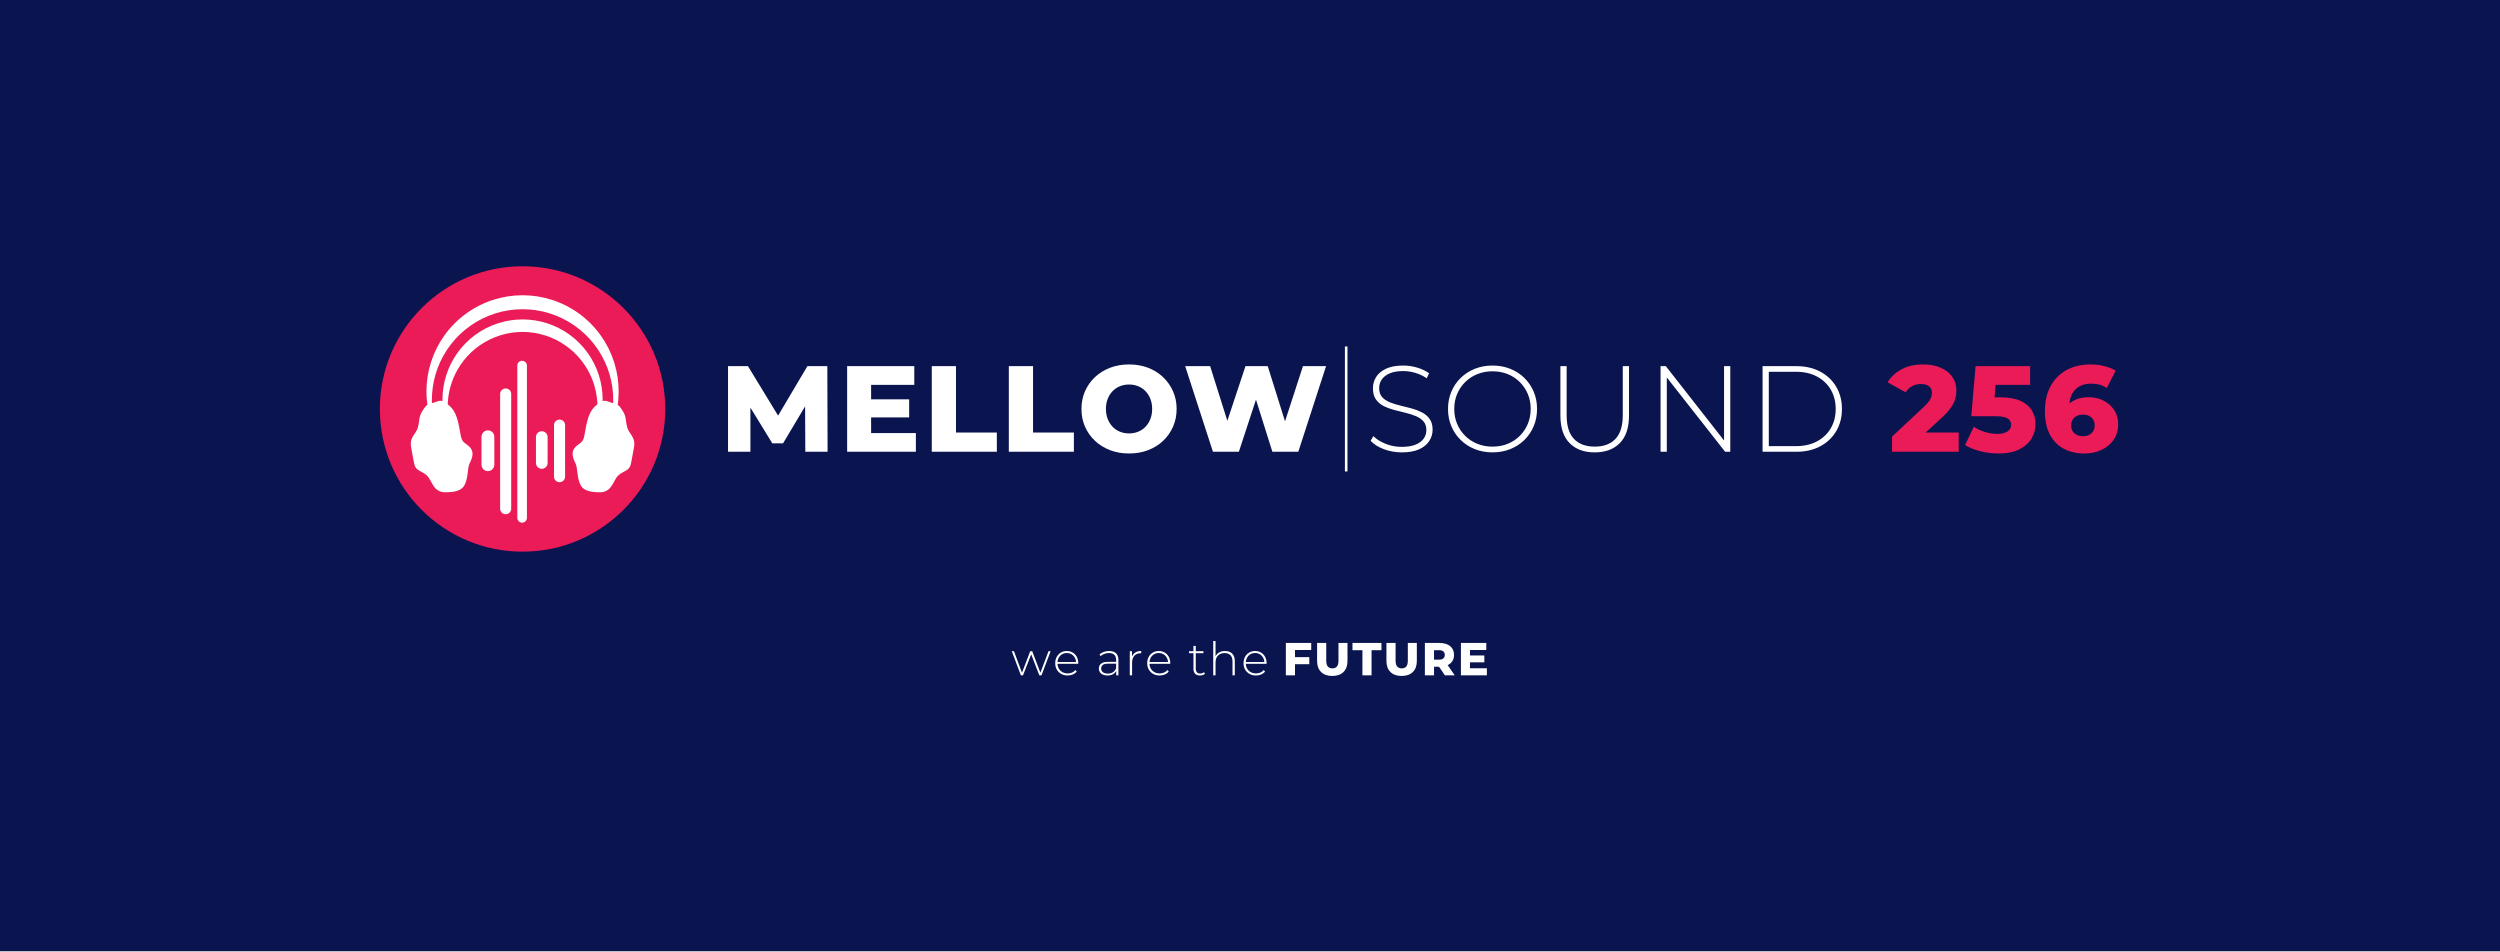
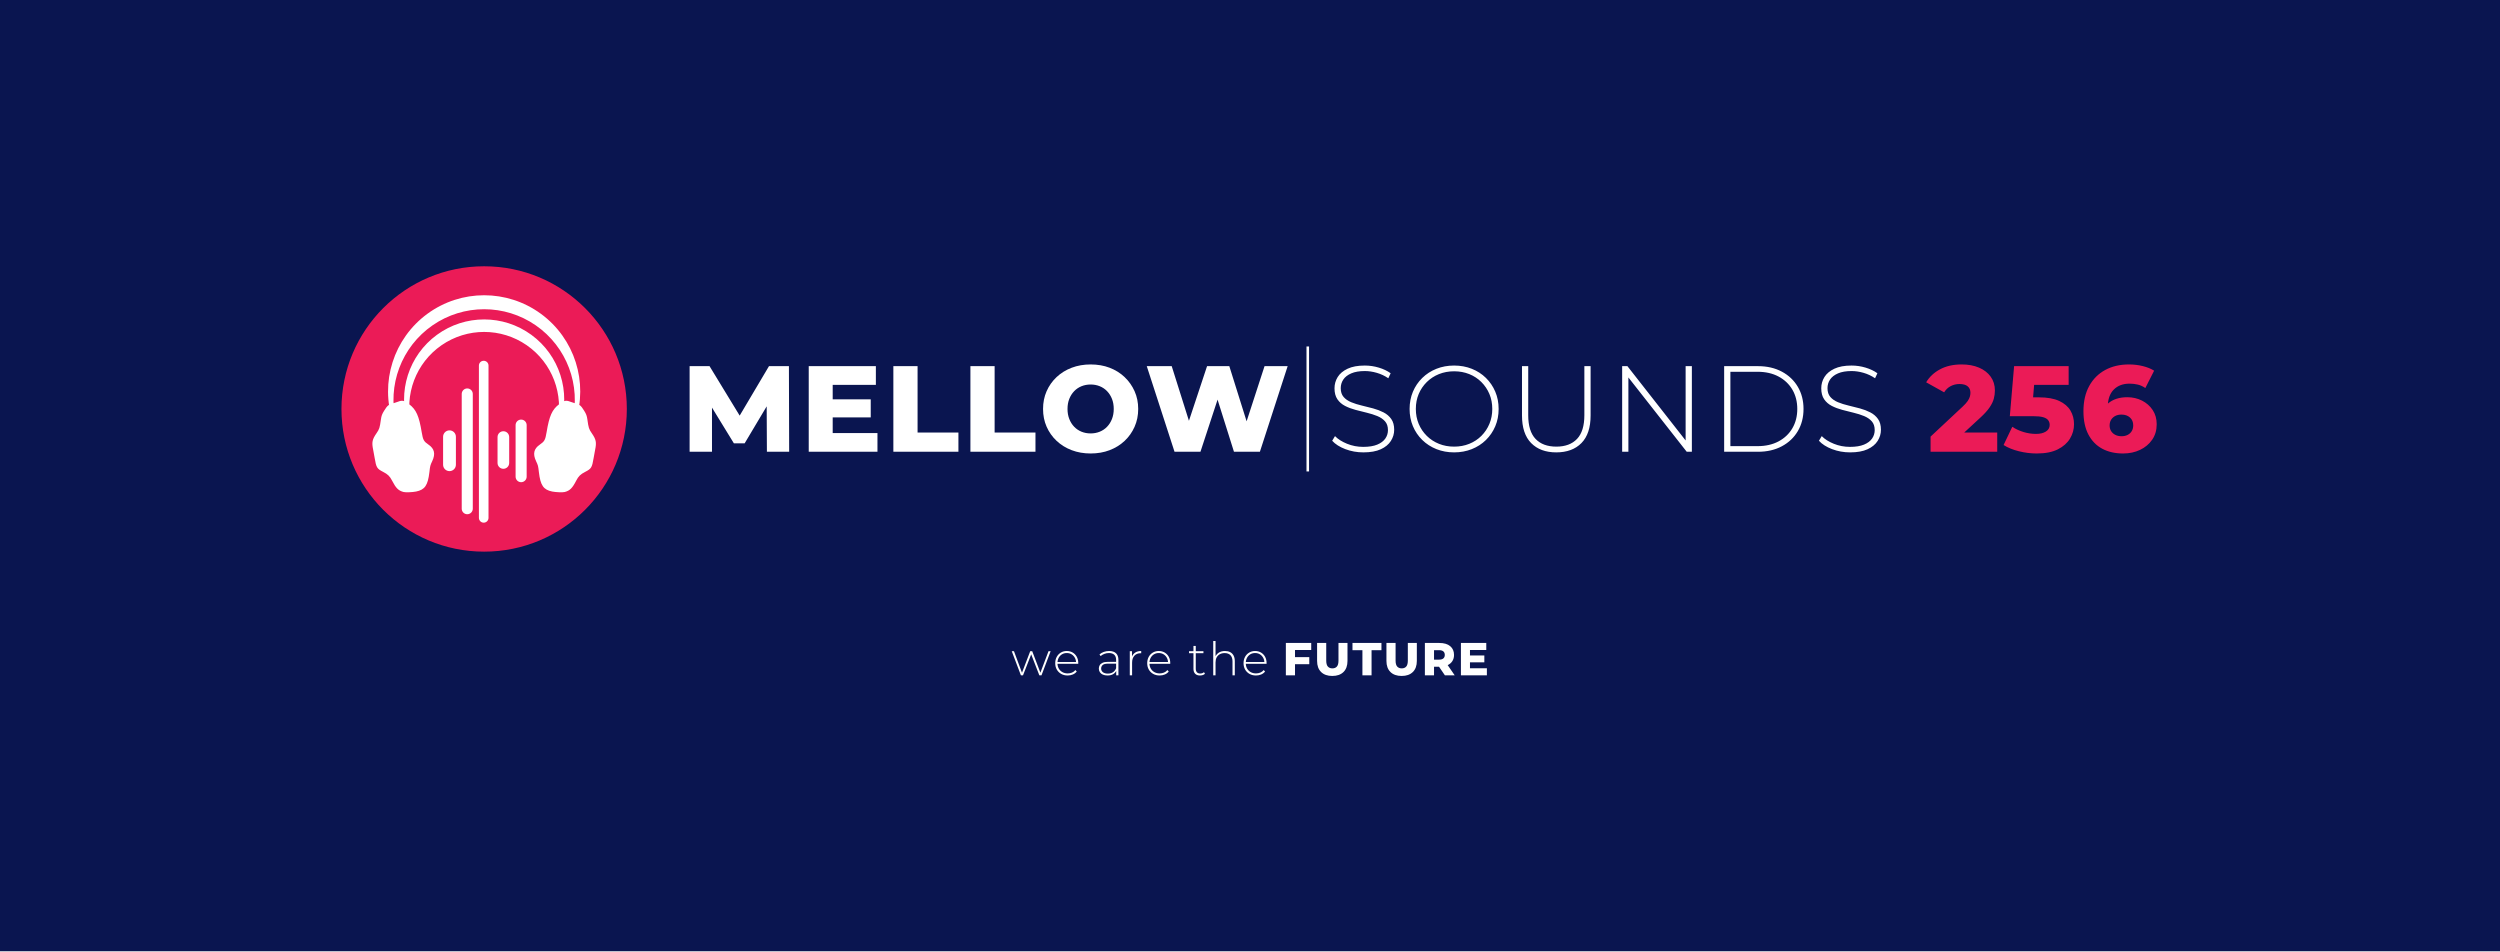
<svg xmlns="http://www.w3.org/2000/svg" viewBox="0 0 1640 624" width="1640" height="624">
  <rect width="1640" height="624" fill="#0A1550" />
-   <g transform="translate(249.2 187.0) scale(0.19102)">
+   <g transform="translate(224.0 187.0) scale(0.19102)">
    <g transform="translate(490 0)">
      <circle cx="0" cy="425.5" r="490" fill="#EB1B57" />
      <path fill="#FFFFFF" fill-rule="nonzero" d="M-312.85 470A330.0 330.0 0 1 1 312.85 470L302.08 470A311.4 311.4 0 1 0 -302.08 470Z M-260.88 480A275.0 275.0 0 1 1 260.88 480L249.66 480A257.2 257.2 0 1 0 -249.66 480Z M-276.7 710.7C-294.3 706.1 -303.0 697.5 -316.4 671.3C-323.9 656.6 -330.9 649.8 -346.9 641.6C-368.1 630.7 -370.5 626.9 -376.0 593.9C-377.6 584.3 -379.9 571.9 -381.0 566.4C-386.5 540.1 -384.6 530.4 -369.4 508.5C-359.9 494.8 -358.4 490.0 -354.6 462.0C-352.8 449.0 -350.6 442.9 -343.4 431.5C-332.2 413.5 -328.4 410.4 -313.2 406.4C-307.9 404.9 -300.1 402.4 -296.0 400.7C-281.0 394.7 -274.5 396.2 -257.0 409.6C-233.4 427.7 -223.7 449.4 -214.5 505.0C-210.0 532.1 -207.4 536.8 -191.0 548.1C-170.6 562.0 -166.6 579.7 -178.2 604.5C-185.2 619.4 -185.5 620.5 -188.0 642.6C-193.3 688.0 -203.6 703.0 -233.8 709.1C-246.4 711.6 -269.6 712.5 -276.7 710.7Z M276.7 710.7C269.6 712.5 246.4 711.6 233.8 709.1C203.6 703.0 193.3 688.0 188.0 642.6C185.5 620.5 185.2 619.4 178.2 604.5C166.6 579.7 170.6 562.0 191.0 548.1C207.4 536.8 210.0 532.1 214.5 505.0C223.7 449.4 233.4 427.7 257.0 409.6C274.5 396.2 281.0 394.7 296.0 400.7C300.1 402.4 307.9 404.9 313.2 406.4C328.4 410.4 332.2 413.5 343.4 431.5C350.6 442.9 352.8 449.0 354.6 462.0C358.4 490.0 359.9 494.8 369.4 508.5C384.6 530.4 386.5 540.1 381.0 566.4C379.9 571.9 377.6 584.3 376.0 593.9C370.5 626.9 368.1 630.7 346.9 641.6C330.9 649.8 323.9 656.6 316.4 671.3C303.0 697.5 294.3 706.1 276.7 710.7Z M-141.00 521.0A22.0 22.0 0 0 1 -97.00 521.0V617.0A22.0 22.0 0 0 1 -141.00 617.0Z M-77.00 374.0A19.0 19.0 0 0 1 -39.00 374.0V768.0A19.0 19.0 0 0 1 -77.00 768.0Z M-18.00 276.5A16.5 16.5 0 0 1 15.00 276.5V799.5A16.5 16.5 0 0 1 -18.00 799.5Z M46.00 522.0A20.0 20.0 0 0 1 86.00 522.0V611.0A20.0 20.0 0 0 1 46.00 611.0Z M108.00 481.0A19.0 19.0 0 0 1 146.00 481.0V658.0A19.0 19.0 0 0 1 108.00 658.0Z" />
    </g>
    <path fill="#FFFFFF" transform="translate(1166.2 572.5)" d="M29.4 0.0V-294.0H97.86L219.66 -94.08H183.54L301.98 -294.0H370.44L371.28 0.0H294.84L294.0 -177.66H307.02L218.4 -28.98H181.44L90.3 -177.66H106.26V0.0ZM438.48 0.0V-294.0H669.06V-229.74H520.8V-64.26H674.52V0.0ZM514.92 -118.02V-180.18H651.42V-118.02ZM729.12 0.0V-294.0H812.28V-65.94H952.56V0.0ZM993.72 0.0V-294.0H1076.88V-65.94H1217.16V0.0ZM1406.58 5.88Q1371.3 5.88 1341.48 -5.46Q1311.66 -16.8 1289.61 -37.59Q1267.56 -58.38 1255.38 -86.1Q1243.2 -113.82 1243.2 -147.0Q1243.2 -180.18 1255.38 -207.9Q1267.56 -235.62 1289.61 -256.41Q1311.66 -277.2 1341.48 -288.54Q1371.3 -299.88 1406.58 -299.88Q1442.28 -299.88 1471.89 -288.54Q1501.5 -277.2 1523.34 -256.41Q1545.18 -235.62 1557.57 -207.9Q1569.96 -180.18 1569.96 -147.0Q1569.96 -113.82 1557.57 -85.89Q1545.18 -57.96 1523.34 -37.38Q1501.5 -16.8 1471.89 -5.46Q1442.28 5.88 1406.58 5.88ZM1406.58 -63.0Q1423.38 -63.0 1437.87 -68.88Q1452.36 -74.76 1463.07 -85.89Q1473.78 -97.02 1479.87 -112.56Q1485.96 -128.1 1485.96 -147.0Q1485.96 -166.32 1479.87 -181.65Q1473.78 -196.98 1463.07 -208.11Q1452.36 -219.24 1437.87 -225.12Q1423.38 -231.0 1406.58 -231.0Q1389.78 -231.0 1375.29 -225.12Q1360.8 -219.24 1350.09 -208.11Q1339.38 -196.98 1333.29 -181.65Q1327.2 -166.32 1327.2 -147.0Q1327.2 -128.1 1333.29 -112.56Q1339.38 -97.02 1350.09 -85.89Q1360.8 -74.76 1375.29 -68.88Q1389.78 -63.0 1406.58 -63.0ZM1694.7 0.0 1599.36 -294.0H1685.04L1765.26 -39.48H1722L1806.42 -294.0H1882.86L1962.66 -39.48H1921.08L2003.82 -294.0H2083.2L1987.86 0.0H1898.82L1830.78 -216.3H1854.72L1783.74 0.0Z" />
    <rect x="3314.1" y="210.9" width="8.8" height="429.2" fill="#FFFFFF" />
-     <path fill="#FFFFFF" transform="translate(3380.9 572.5)" d="M128.52 2.1Q95.76 2.1 66.57 -9.03Q37.38 -20.16 21.42 -37.8L31.08 -53.76Q46.2 -38.22 72.45 -27.51Q98.7 -16.8 128.1 -16.8Q157.5 -16.8 176.19 -24.57Q194.88 -32.34 203.91 -45.36Q212.94 -58.38 212.94 -74.34Q212.94 -93.24 202.86 -104.58Q192.78 -115.92 176.4 -122.64Q160.02 -129.36 140.7 -133.98Q121.38 -138.6 101.64 -143.85Q81.9 -149.1 65.52 -157.5Q49.14 -165.9 39.27 -180.39Q29.4 -194.88 29.4 -217.98Q29.4 -238.98 40.32 -256.62Q51.24 -274.26 74.34 -285.18Q97.44 -296.1 133.56 -296.1Q157.92 -296.1 181.65 -288.96Q205.38 -281.82 222.18 -269.64L214.2 -252.42Q195.72 -265.02 174.51 -271.11Q153.3 -277.2 133.56 -277.2Q105.42 -277.2 86.94 -269.22Q68.46 -261.24 59.64 -248.01Q50.82 -234.78 50.82 -218.4Q50.82 -199.5 60.69 -188.16Q70.56 -176.82 86.94 -170.1Q103.32 -163.38 123.06 -158.76Q142.8 -154.14 162.12 -148.89Q181.44 -143.64 197.82 -135.24Q214.2 -126.84 224.28 -112.56Q234.36 -98.28 234.36 -75.6Q234.36 -55.02 223.02 -37.17Q211.68 -19.32 188.37 -8.61Q165.06 2.1 128.52 2.1ZM440.16 2.1Q407.4 2.1 379.47 -9.03Q351.54 -20.16 330.75 -40.53Q309.96 -60.9 298.62 -87.99Q287.28 -115.08 287.28 -147.0Q287.28 -178.92 298.62 -206.01Q309.96 -233.1 330.75 -253.47Q351.54 -273.84 379.47 -284.97Q407.4 -296.1 440.16 -296.1Q472.92 -296.1 500.85 -284.97Q528.78 -273.84 549.36 -253.68Q569.94 -233.52 581.49 -206.43Q593.04 -179.34 593.04 -147.0Q593.04 -114.66 581.49 -87.57Q569.94 -60.48 549.36 -40.32Q528.78 -20.16 500.85 -9.03Q472.92 2.1 440.16 2.1ZM440.16 -17.64Q468.3 -17.64 492.24 -27.3Q516.18 -36.96 533.82 -54.6Q551.46 -72.24 561.33 -95.76Q571.2 -119.28 571.2 -147.0Q571.2 -175.14 561.33 -198.45Q551.46 -221.76 533.82 -239.4Q516.18 -257.04 492.24 -266.7Q468.3 -276.36 440.16 -276.36Q412.02 -276.36 388.08 -266.7Q364.14 -257.04 346.29 -239.4Q328.44 -221.76 318.57 -198.45Q308.7 -175.14 308.7 -147.0Q308.7 -119.28 318.57 -95.76Q328.44 -72.24 346.29 -54.6Q364.14 -36.96 388.08 -27.3Q412.02 -17.64 440.16 -17.64ZM790.86 2.1Q736.26 2.1 704.76 -29.82Q673.26 -61.74 673.26 -124.74V-294.0H694.68V-125.58Q694.68 -70.56 719.88 -44.1Q745.08 -17.64 791.28 -17.64Q837.06 -17.64 862.26 -44.1Q887.46 -70.56 887.46 -125.58V-294.0H908.88V-124.74Q908.88 -61.74 877.38 -29.82Q845.88 2.1 790.86 2.1ZM1017.24 0.0V-294.0H1035.3L1244.88 -26.46H1235.22V-294.0H1256.64V0.0H1239.0L1029.0 -267.54H1038.66V0.0ZM1367.52 0.0V-294.0H1483.86Q1530.48 -294.0 1565.76 -275.1Q1601.04 -256.2 1620.57 -223.02Q1640.1 -189.84 1640.1 -147.0Q1640.1 -104.16 1620.57 -70.98Q1601.04 -37.8 1565.76 -18.9Q1530.48 0.0 1483.86 0.0ZM1388.94 -19.32H1482.18Q1523.76 -19.32 1554.42 -35.7Q1585.08 -52.08 1601.88 -80.85Q1618.68 -109.62 1618.68 -147.0Q1618.68 -184.38 1601.88 -213.15Q1585.08 -241.92 1554.42 -258.3Q1523.76 -274.68 1482.18 -274.68H1388.94Z" />
-     <path fill="#EB1B57" transform="translate(5180.5 572.5)" d="M12.6 0.0V-52.08L122.64 -154.98Q134.4 -165.9 140.07 -174.3Q145.74 -182.7 147.63 -189.63Q149.52 -196.56 149.52 -202.44Q149.52 -216.72 140.07 -224.7Q130.62 -232.68 111.72 -232.68Q95.76 -232.68 81.9 -225.54Q68.04 -218.4 59.22 -204.12L-2.52 -238.56Q13.86 -266.28 44.94 -283.08Q76.02 -299.88 119.28 -299.88Q153.3 -299.88 178.92 -288.96Q204.54 -278.04 219.03 -257.88Q233.52 -237.72 233.52 -210.42Q233.52 -196.14 229.74 -182.07Q225.96 -168.0 215.25 -152.25Q204.54 -136.5 183.54 -117.18L96.18 -36.54L82.32 -65.94H241.5V0.0ZM377.16 5.88Q346.92 5.88 316.26 -1.68Q285.6 -9.24 263.34 -23.1L293.16 -85.68Q311.22 -73.92 332.43 -67.62Q353.64 -61.32 374.64 -61.32Q395.64 -61.32 408.66 -69.51Q421.68 -77.7 421.68 -92.4Q421.68 -101.22 416.64 -108.15Q411.6 -115.08 399.42 -118.65Q387.24 -122.22 364.56 -122.22H284.76L299.46 -294.0H486.78V-229.74H328.86L371.28 -266.28L361.62 -150.36L319.2 -186.9H384.3Q427.98 -186.9 454.44 -174.51Q480.9 -162.12 493.08 -141.33Q505.26 -120.54 505.26 -94.5Q505.26 -68.46 491.61 -45.57Q477.96 -22.68 449.82 -8.4Q421.68 5.88 377.16 5.88ZM673.68 5.88Q632.52 5.88 602.07 -10.5Q571.62 -26.88 554.61 -59.22Q537.6 -91.56 537.6 -139.02Q537.6 -190.26 557.55 -226.17Q577.5 -262.08 612.57 -280.98Q647.64 -299.88 693.84 -299.88Q718.62 -299.88 741.51 -294.21Q764.4 -288.54 780.36 -278.46L750.12 -218.82Q737.52 -227.64 723.87 -230.79Q710.22 -233.94 695.94 -233.94Q661.92 -233.94 641.55 -213.36Q621.18 -192.78 621.18 -153.3Q621.18 -146.16 621.39 -138.39Q621.6 -130.62 622.86 -122.64L601.86 -139.86Q610.26 -155.4 622.23 -165.9Q634.2 -176.4 650.79 -181.86Q667.38 -187.32 687.96 -187.32Q715.68 -187.32 738.57 -175.77Q761.46 -164.22 775.32 -143.43Q789.18 -122.64 789.18 -94.5Q789.18 -63.84 773.64 -41.37Q758.1 -18.9 732.06 -6.51Q706.02 5.88 673.68 5.88ZM668.64 -53.34Q680.4 -53.34 689.43 -57.96Q698.46 -62.58 703.5 -70.98Q708.54 -79.38 708.54 -90.72Q708.54 -107.52 697.41 -117.6Q686.28 -127.68 668.22 -127.68Q656.04 -127.68 647.01 -123.06Q637.98 -118.44 632.73 -110.04Q627.48 -101.64 627.48 -90.3Q627.48 -79.38 632.52 -71.19Q637.56 -63.0 646.8 -58.17Q656.04 -53.34 668.64 -53.34Z" />
+     <path fill="#FFFFFF" transform="translate(3380.9 572.5)" d="M128.52 2.1Q95.76 2.1 66.57 -9.03Q37.38 -20.16 21.42 -37.8L31.08 -53.76Q46.2 -38.22 72.45 -27.51Q98.7 -16.8 128.1 -16.8Q157.5 -16.8 176.19 -24.57Q194.88 -32.34 203.91 -45.36Q212.94 -58.38 212.94 -74.34Q212.94 -93.24 202.86 -104.58Q192.78 -115.92 176.4 -122.64Q160.02 -129.36 140.7 -133.98Q121.38 -138.6 101.64 -143.85Q81.9 -149.1 65.52 -157.5Q49.14 -165.9 39.27 -180.39Q29.4 -194.88 29.4 -217.98Q29.4 -238.98 40.32 -256.62Q51.24 -274.26 74.34 -285.18Q97.44 -296.1 133.56 -296.1Q157.92 -296.1 181.65 -288.96Q205.38 -281.82 222.18 -269.64L214.2 -252.42Q195.72 -265.02 174.51 -271.11Q153.3 -277.2 133.56 -277.2Q105.42 -277.2 86.94 -269.22Q68.46 -261.24 59.64 -248.01Q50.82 -234.78 50.82 -218.4Q50.82 -199.5 60.69 -188.16Q70.56 -176.82 86.94 -170.1Q103.32 -163.38 123.06 -158.76Q142.8 -154.14 162.12 -148.89Q181.44 -143.64 197.82 -135.24Q214.2 -126.84 224.28 -112.56Q234.36 -98.28 234.36 -75.6Q234.36 -55.02 223.02 -37.17Q211.68 -19.32 188.37 -8.61Q165.06 2.1 128.52 2.1ZM440.16 2.1Q407.4 2.1 379.47 -9.03Q351.54 -20.16 330.75 -40.53Q309.96 -60.9 298.62 -87.99Q287.28 -115.08 287.28 -147.0Q287.28 -178.92 298.62 -206.01Q309.96 -233.1 330.75 -253.47Q351.54 -273.84 379.47 -284.97Q407.4 -296.1 440.16 -296.1Q472.92 -296.1 500.85 -284.97Q528.78 -273.84 549.36 -253.68Q569.94 -233.52 581.49 -206.43Q593.04 -179.34 593.04 -147.0Q593.04 -114.66 581.49 -87.57Q569.94 -60.48 549.36 -40.32Q528.78 -20.16 500.85 -9.03Q472.92 2.1 440.16 2.1ZM440.16 -17.64Q468.3 -17.64 492.24 -27.3Q516.18 -36.96 533.82 -54.6Q551.46 -72.24 561.33 -95.76Q571.2 -119.28 571.2 -147.0Q571.2 -175.14 561.33 -198.45Q551.46 -221.76 533.82 -239.4Q516.18 -257.04 492.24 -266.7Q468.3 -276.36 440.16 -276.36Q412.02 -276.36 388.08 -266.7Q364.14 -257.04 346.29 -239.4Q328.44 -221.76 318.57 -198.45Q308.7 -175.14 308.7 -147.0Q308.7 -119.28 318.57 -95.76Q328.44 -72.24 346.29 -54.6Q364.14 -36.96 388.08 -27.3Q412.02 -17.64 440.16 -17.64ZM790.86 2.1Q736.26 2.1 704.76 -29.82Q673.26 -61.74 673.26 -124.74V-294.0H694.68V-125.58Q694.68 -70.56 719.88 -44.1Q745.08 -17.64 791.28 -17.64Q837.06 -17.64 862.26 -44.1Q887.46 -70.56 887.46 -125.58V-294.0H908.88V-124.74Q908.88 -61.74 877.38 -29.82Q845.88 2.1 790.86 2.1ZM1017.24 0.0V-294.0H1035.3L1244.88 -26.46H1235.22V-294.0H1256.64V0.0H1239.0L1029.0 -267.54H1038.66V0.0ZM1367.52 0.0V-294.0H1483.86Q1530.48 -294.0 1565.76 -275.1Q1601.04 -256.2 1620.57 -223.02Q1640.1 -189.84 1640.1 -147.0Q1640.1 -104.16 1620.57 -70.98Q1601.04 -37.8 1565.76 -18.9Q1530.48 0.0 1483.86 0.0ZM1388.94 -19.32H1482.18Q1523.76 -19.32 1554.42 -35.7Q1585.08 -52.08 1601.88 -80.85Q1618.68 -109.62 1618.68 -147.0Q1618.68 -184.38 1601.88 -213.15Q1585.08 -241.92 1554.42 -258.3Q1523.76 -274.68 1482.18 -274.68H1388.94ZM1800.12 2.1Q1767.36 2.1 1738.17 -9.03Q1708.98 -20.16 1693.02 -37.8L1702.68 -53.76Q1717.8 -38.22 1744.05 -27.51Q1770.3 -16.8 1799.7 -16.8Q1829.1 -16.8 1847.79 -24.57Q1866.48 -32.34 1875.51 -45.36Q1884.54 -58.38 1884.54 -74.34Q1884.54 -93.24 1874.46 -104.58Q1864.38 -115.92 1848.0 -122.64Q1831.62 -129.36 1812.3 -133.98Q1792.98 -138.6 1773.24 -143.85Q1753.5 -149.1 1737.12 -157.5Q1720.74 -165.9 1710.87 -180.39Q1701.0 -194.88 1701.0 -217.98Q1701.0 -238.98 1711.92 -256.62Q1722.84 -274.26 1745.94 -285.18Q1769.04 -296.1 1805.16 -296.1Q1829.52 -296.1 1853.25 -288.96Q1876.98 -281.82 1893.78 -269.64L1885.8 -252.42Q1867.32 -265.02 1846.11 -271.11Q1824.9 -277.2 1805.16 -277.2Q1777.02 -277.2 1758.54 -269.22Q1740.06 -261.24 1731.24 -248.01Q1722.42 -234.78 1722.42 -218.4Q1722.42 -199.5 1732.29 -188.16Q1742.16 -176.82 1758.54 -170.1Q1774.92 -163.38 1794.66 -158.76Q1814.4 -154.14 1833.72 -148.89Q1853.04 -143.64 1869.42 -135.24Q1885.8 -126.84 1895.88 -112.56Q1905.96 -98.28 1905.96 -75.6Q1905.96 -55.02 1894.62 -37.17Q1883.28 -19.32 1859.97 -8.61Q1836.66 2.1 1800.12 2.1Z" />
+     <path fill="#EB1B57" transform="translate(5444.7 572.5)" d="M12.6 0.0V-52.08L122.64 -154.98Q134.4 -165.9 140.07 -174.3Q145.74 -182.7 147.63 -189.63Q149.52 -196.56 149.52 -202.44Q149.52 -216.72 140.07 -224.7Q130.62 -232.68 111.72 -232.68Q95.76 -232.68 81.9 -225.54Q68.04 -218.4 59.22 -204.12L-2.52 -238.56Q13.86 -266.28 44.94 -283.08Q76.02 -299.88 119.28 -299.88Q153.3 -299.88 178.92 -288.96Q204.54 -278.04 219.03 -257.88Q233.52 -237.72 233.52 -210.42Q233.52 -196.14 229.74 -182.07Q225.96 -168.0 215.25 -152.25Q204.54 -136.5 183.54 -117.18L96.18 -36.54L82.32 -65.94H241.5V0.0ZM377.16 5.88Q346.92 5.88 316.26 -1.68Q285.6 -9.24 263.34 -23.1L293.16 -85.68Q311.22 -73.92 332.43 -67.62Q353.64 -61.32 374.64 -61.32Q395.64 -61.32 408.66 -69.51Q421.68 -77.7 421.68 -92.4Q421.68 -101.22 416.64 -108.15Q411.6 -115.08 399.42 -118.65Q387.24 -122.22 364.56 -122.22H284.76L299.46 -294.0H486.78V-229.74H328.86L371.28 -266.28L361.62 -150.36L319.2 -186.9H384.3Q427.98 -186.9 454.44 -174.51Q480.9 -162.12 493.08 -141.33Q505.26 -120.54 505.26 -94.5Q505.26 -68.46 491.61 -45.57Q477.96 -22.68 449.82 -8.4Q421.68 5.88 377.16 5.88ZM673.68 5.88Q632.52 5.88 602.07 -10.5Q571.62 -26.88 554.61 -59.22Q537.6 -91.56 537.6 -139.02Q537.6 -190.26 557.55 -226.17Q577.5 -262.08 612.57 -280.98Q647.64 -299.88 693.84 -299.88Q718.62 -299.88 741.51 -294.21Q764.4 -288.54 780.36 -278.46L750.12 -218.82Q737.52 -227.64 723.87 -230.79Q710.22 -233.94 695.94 -233.94Q661.92 -233.94 641.55 -213.36Q621.18 -192.78 621.18 -153.3Q621.18 -146.16 621.39 -138.39Q621.6 -130.62 622.86 -122.64L601.86 -139.86Q610.26 -155.4 622.23 -165.9Q634.2 -176.4 650.79 -181.86Q667.38 -187.32 687.96 -187.32Q715.68 -187.32 738.57 -175.77Q761.46 -164.22 775.32 -143.43Q789.18 -122.64 789.18 -94.5Q789.18 -63.84 773.64 -41.37Q758.1 -18.9 732.06 -6.51Q706.02 5.88 673.68 5.88ZM668.64 -53.34Q680.4 -53.34 689.43 -57.96Q698.46 -62.58 703.5 -70.98Q708.54 -79.38 708.54 -90.72Q708.54 -107.52 697.41 -117.6Q686.28 -127.68 668.22 -127.68Q656.04 -127.68 647.01 -123.06Q637.98 -118.44 632.73 -110.04Q627.48 -101.64 627.48 -90.3Q627.48 -79.38 632.52 -71.19Q637.56 -63.0 646.8 -58.17Q656.04 -53.34 668.64 -53.34Z" />
  </g>
  <path fill="#FFFFFF" transform="translate(663.4 443.0)" d="M6.304 0.0 0.303 -15.821H1.758L7.335 -0.849H6.698L12.427 -15.821H13.73L19.428 -0.849H18.761L24.429 -15.821H25.823L19.822 0.0H18.397L12.821 -14.366H13.305L7.698 0.0ZM36.976 0.121Q34.582 0.121 32.748 -0.909Q30.915 -1.94 29.869 -3.758Q28.823 -5.577 28.823 -7.911Q28.823 -10.275 29.808 -12.078Q30.794 -13.881 32.521 -14.912Q34.249 -15.942 36.401 -15.942Q38.553 -15.942 40.265 -14.942Q41.977 -13.942 42.962 -12.139Q43.947 -10.335 43.947 -7.971Q43.947 -7.88 43.932 -7.774Q43.917 -7.668 43.917 -7.547H29.945V-8.729H43.099L42.493 -8.153Q42.523 -10.002 41.72 -11.472Q40.917 -12.942 39.553 -13.775Q38.189 -14.609 36.401 -14.609Q34.643 -14.609 33.264 -13.775Q31.885 -12.942 31.097 -11.472Q30.309 -10.002 30.309 -8.123V-7.85Q30.309 -5.91 31.172 -4.41Q32.036 -2.91 33.552 -2.076Q35.067 -1.243 37.007 -1.243Q38.522 -1.243 39.841 -1.788Q41.159 -2.334 42.068 -3.455L42.947 -2.455Q41.917 -1.182 40.356 -0.53Q38.795 0.121 36.976 0.121ZM68.831 0.0V-3.607L68.77 -4.152V-10.093Q68.77 -12.305 67.573 -13.457Q66.376 -14.609 64.072 -14.609Q62.436 -14.609 61.026 -14.048Q59.617 -13.487 58.617 -12.608L57.859 -13.699Q59.041 -14.76 60.708 -15.351Q62.375 -15.942 64.194 -15.942Q67.133 -15.942 68.71 -14.457Q70.286 -12.972 70.286 -10.032V0.0ZM63.133 0.121Q61.375 0.121 60.087 -0.439Q58.799 -1 58.117 -2.031Q57.435 -3.061 57.435 -4.395Q57.435 -5.607 57.995 -6.592Q58.556 -7.577 59.859 -8.198Q61.163 -8.82 63.345 -8.82H69.164V-7.638H63.375Q60.92 -7.638 59.935 -6.729Q58.95 -5.819 58.95 -4.455Q58.95 -2.94 60.102 -2.031Q61.254 -1.121 63.345 -1.121Q65.345 -1.121 66.724 -2.031Q68.103 -2.94 68.77 -4.668L69.194 -3.637Q68.558 -1.909 67.027 -0.894Q65.497 0.121 63.133 0.121ZM77.741 0.0V-15.821H79.196V-11.487L79.045 -11.972Q79.712 -13.881 81.288 -14.912Q82.864 -15.942 85.228 -15.942V-14.457Q85.137 -14.457 85.046 -14.472Q84.955 -14.487 84.864 -14.487Q82.227 -14.487 80.742 -12.836Q79.257 -11.184 79.257 -8.244V0.0ZM97.321 0.121Q94.926 0.121 93.093 -0.909Q91.259 -1.94 90.213 -3.758Q89.168 -5.577 89.168 -7.911Q89.168 -10.275 90.153 -12.078Q91.138 -13.881 92.865 -14.912Q94.593 -15.942 96.745 -15.942Q98.897 -15.942 100.609 -14.942Q102.322 -13.942 103.307 -12.139Q104.292 -10.335 104.292 -7.971Q104.292 -7.88 104.277 -7.774Q104.261 -7.668 104.261 -7.547H90.289V-8.729H103.443L102.837 -8.153Q102.867 -10.002 102.064 -11.472Q101.261 -12.942 99.897 -13.775Q98.533 -14.609 96.745 -14.609Q94.987 -14.609 93.608 -13.775Q92.229 -12.942 91.441 -11.472Q90.653 -10.002 90.653 -8.123V-7.85Q90.653 -5.91 91.517 -4.41Q92.381 -2.91 93.896 -2.076Q95.411 -1.243 97.351 -1.243Q98.867 -1.243 100.185 -1.788Q101.503 -2.334 102.413 -3.455L103.292 -2.455Q102.261 -1.182 100.7 -0.53Q99.139 0.121 97.321 0.121ZM123.811 0.121Q121.719 0.121 120.613 -1.03Q119.507 -2.182 119.507 -4.183V-19.276H121.022V-4.334Q121.022 -2.819 121.78 -2Q122.538 -1.182 123.962 -1.182Q125.447 -1.182 126.417 -2.061L127.054 -1Q126.447 -0.424 125.584 -0.152Q124.72 0.121 123.811 0.121ZM116.597 -14.518V-15.821H126.053V-14.518ZM132.479 0.0V-22.489H133.994V-11.426L133.721 -11.911Q134.449 -13.79 136.116 -14.866Q137.783 -15.942 140.207 -15.942Q142.147 -15.942 143.587 -15.2Q145.027 -14.457 145.83 -12.957Q146.633 -11.457 146.633 -9.244V0.0H145.117V-9.123Q145.117 -11.79 143.769 -13.184Q142.42 -14.578 139.995 -14.578Q138.146 -14.578 136.783 -13.821Q135.419 -13.063 134.706 -11.699Q133.994 -10.335 133.994 -8.426V0.0ZM160.514 0.121Q158.12 0.121 156.286 -0.909Q154.452 -1.94 153.407 -3.758Q152.361 -5.577 152.361 -7.911Q152.361 -10.275 153.346 -12.078Q154.331 -13.881 156.059 -14.912Q157.786 -15.942 159.938 -15.942Q162.09 -15.942 163.803 -14.942Q165.515 -13.942 166.5 -12.139Q167.485 -10.335 167.485 -7.971Q167.485 -7.88 167.47 -7.774Q167.455 -7.668 167.455 -7.547H153.483V-8.729H166.637L166.03 -8.153Q166.061 -10.002 165.257 -11.472Q164.454 -12.942 163.09 -13.775Q161.727 -14.609 159.938 -14.609Q158.18 -14.609 156.801 -13.775Q155.422 -12.942 154.634 -11.472Q153.846 -10.002 153.846 -8.123V-7.85Q153.846 -5.91 154.71 -4.41Q155.574 -2.91 157.089 -2.076Q158.605 -1.243 160.545 -1.243Q162.06 -1.243 163.378 -1.788Q164.697 -2.334 165.606 -3.455L166.485 -2.455Q165.454 -1.182 163.894 -0.53Q162.333 0.121 160.514 0.121Z" />
  <path fill="#FFFFFF" transform="translate(841.4 443.0)" d="M2.122 0.0V-21.216H18.761V-16.579H8.123V0.0ZM7.698 -7.274V-11.911H17.488V-7.274ZM32.582 0.424Q27.884 0.424 25.247 -2.152Q22.61 -4.728 22.61 -9.456V-21.216H28.611V-9.638Q28.611 -6.91 29.687 -5.728Q30.763 -4.546 32.642 -4.546Q34.521 -4.546 35.582 -5.728Q36.643 -6.91 36.643 -9.638V-21.216H42.553V-9.456Q42.553 -4.728 39.916 -2.152Q37.28 0.424 32.582 0.424ZM52.343 0.0V-16.458H45.827V-21.216H64.83V-16.458H58.344V0.0ZM78.075 0.424Q73.377 0.424 70.74 -2.152Q68.103 -4.728 68.103 -9.456V-21.216H74.104V-9.638Q74.104 -6.91 75.18 -5.728Q76.256 -4.546 78.135 -4.546Q80.015 -4.546 81.075 -5.728Q82.136 -6.91 82.136 -9.638V-21.216H88.046V-9.456Q88.046 -4.728 85.41 -2.152Q82.773 0.424 78.075 0.424ZM93.32 0.0V-21.216H102.807Q107.444 -21.216 109.944 -19.11Q112.445 -17.003 112.445 -13.366Q112.445 -10.972 111.293 -9.229Q110.141 -7.486 108.035 -6.562Q105.928 -5.637 103.019 -5.637H96.654L99.321 -8.153V0.0ZM106.444 0.0 101.17 -7.729H107.565L112.869 0.0ZM99.321 -7.517 96.654 -10.275H102.655Q104.534 -10.275 105.459 -11.093Q106.383 -11.911 106.383 -13.366Q106.383 -14.851 105.459 -15.67Q104.534 -16.488 102.655 -16.488H96.654L99.321 -19.246ZM116.961 0.0V-21.216H133.6V-16.579H122.901V-4.637H133.994V0.0ZM122.477 -8.517V-13.002H132.327V-8.517Z" />
</svg>
